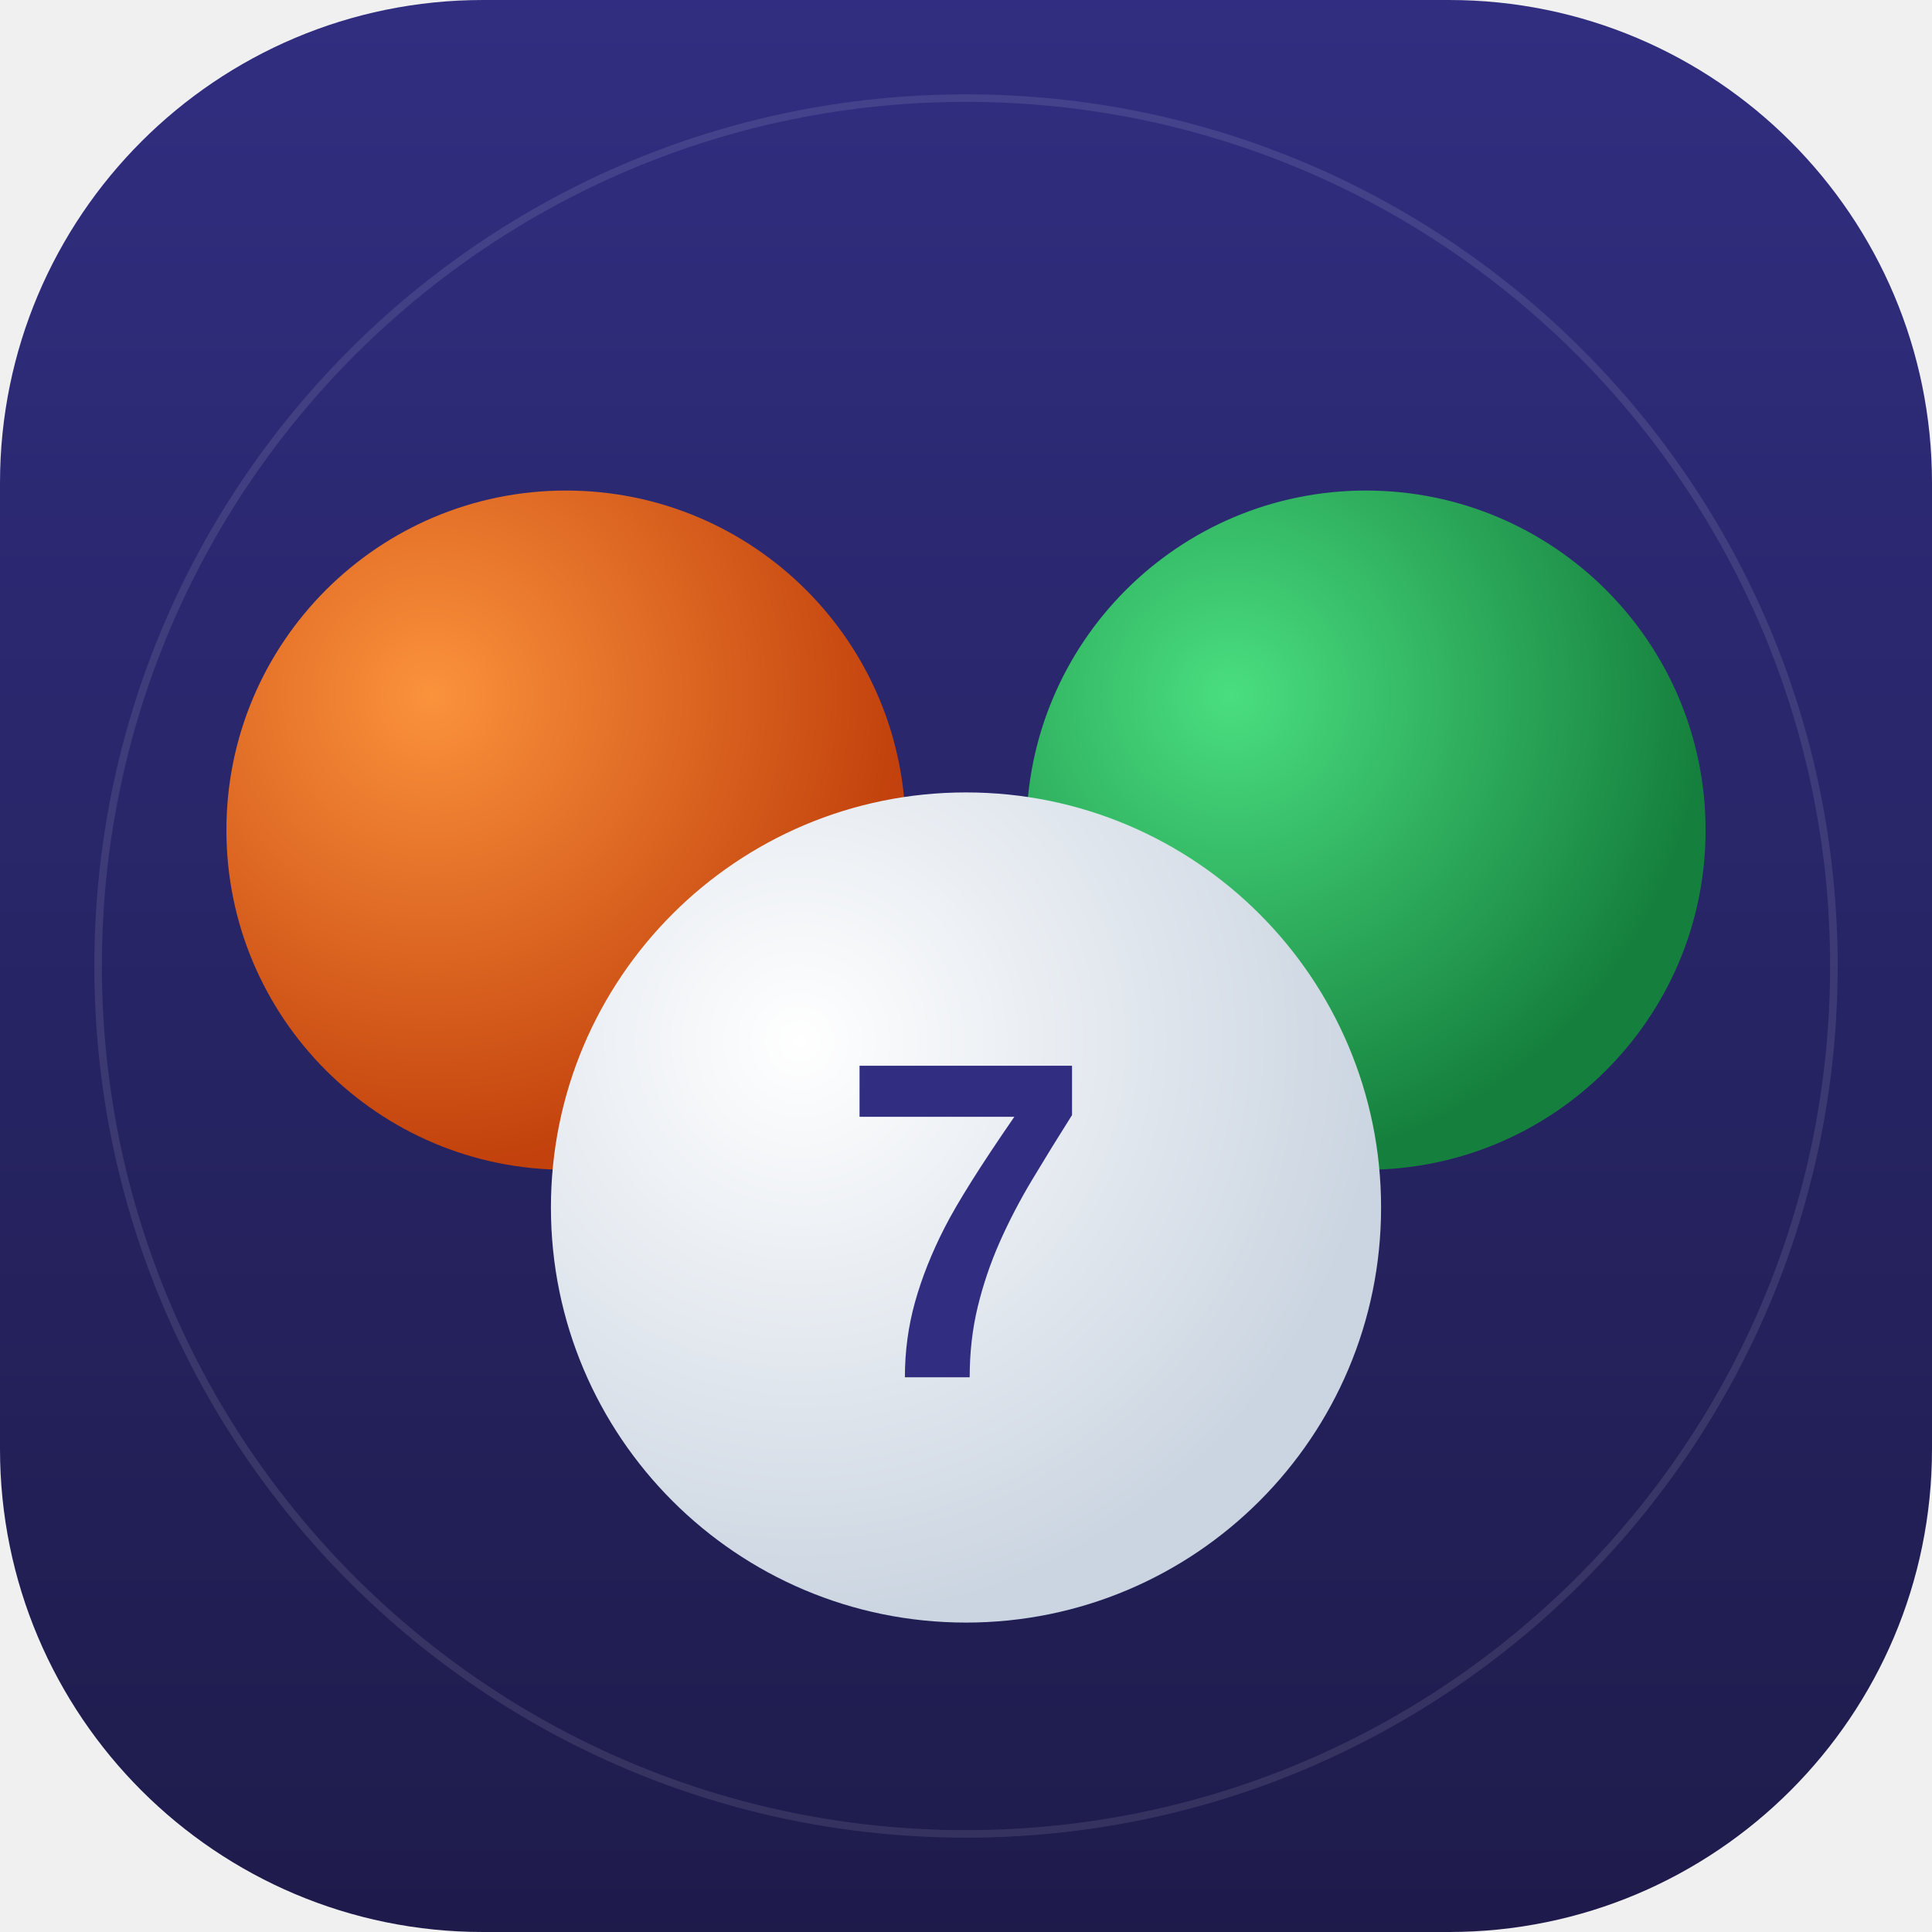
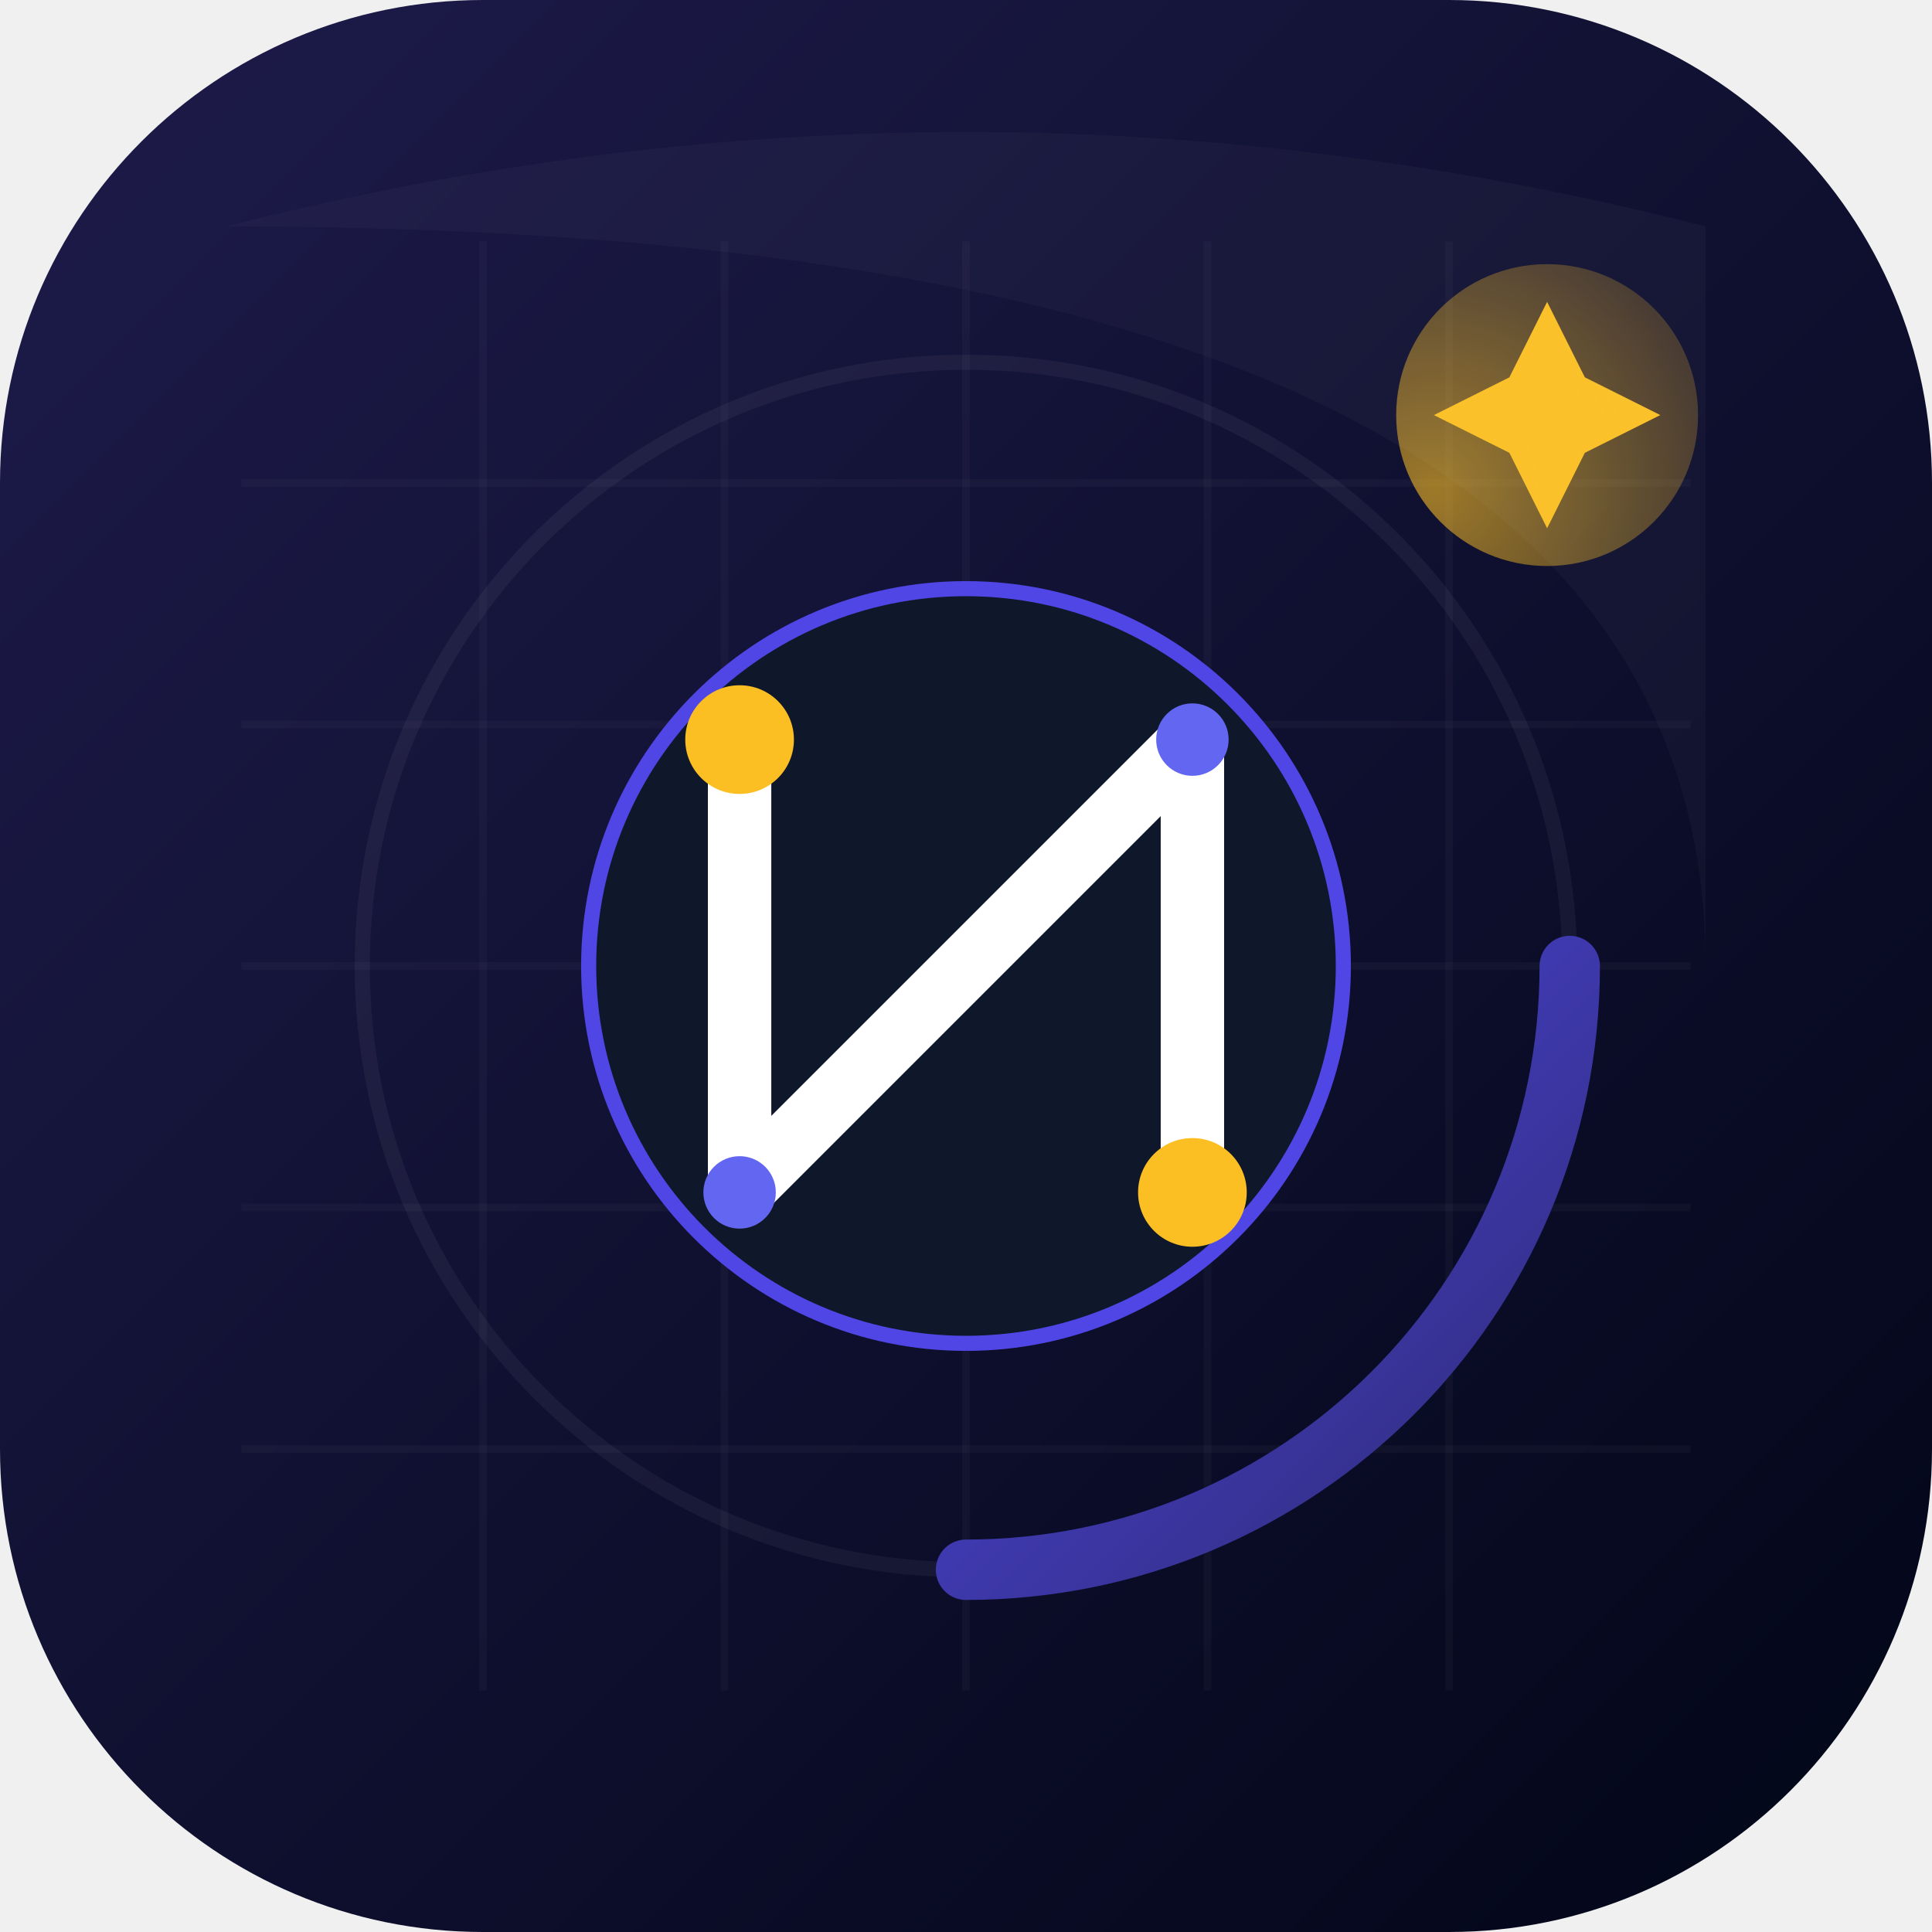
- <svg xmlns="http://www.w3.org/2000/svg" width="512" height="512" viewBox="0 0 512 512">
+ <svg xmlns="http://www.w3.org/2000/svg" width="512" height="512" viewBox="0 0 512 512" fill="none">
  <defs>
-     <linearGradient id="bg" x1="0" y1="0" x2="0" y2="1">
-       <stop offset="0%" stop-color="#312e81" />
-       <stop offset="100%" stop-color="#1e1b4b" />
+     <linearGradient id="bg_grad" x1="0" y1="0" x2="512" y2="512" gradientUnits="userSpaceOnUse">
+       <stop offset="0" stop-color="#1e1b4b" />
+       <stop offset="1" stop-color="#020617" />
    </linearGradient>
-     <radialGradient id="orange" cx="0.3" cy="0.3" r="0.7">
-       <stop offset="0%" stop-color="#fb923c" />
-       <stop offset="100%" stop-color="#c2410c" />
-     </radialGradient>
-     <radialGradient id="green" cx="0.3" cy="0.3" r="0.7">
-       <stop offset="0%" stop-color="#4ade80" />
-       <stop offset="100%" stop-color="#15803d" />
-     </radialGradient>
-     <radialGradient id="white" cx="0.3" cy="0.3" r="0.7">
-       <stop offset="0%" stop-color="#ffffff" />
-       <stop offset="100%" stop-color="#cbd5e1" />
+     <linearGradient id="ring_grad" x1="100" y1="100" x2="400" y2="400" gradientUnits="userSpaceOnUse">
+       <stop offset="0" stop-color="#818cf8" />
+       <stop offset="0.5" stop-color="#4f46e5" />
+       <stop offset="1" stop-color="#312e81" />
+     </linearGradient>
+     <radialGradient id="gold_glow" cx="0" cy="0" r="1" gradientUnits="userSpaceOnUse" gradientTransform="translate(380 130) rotate(90) scale(120)">
+       <stop stop-color="#fbbf24" stop-opacity="0.6" />
+       <stop offset="1" stop-color="#fbbf24" stop-opacity="0" />
    </radialGradient>
  </defs>
-   <rect width="512" height="512" rx="128" fill="url(#bg)" />
-   <circle cx="256" cy="256" r="230" fill="none" stroke="white" stroke-width="2" stroke-opacity="0.1" />
-   <circle cx="150" cy="220" r="90" fill="url(#orange)" />
-   <circle cx="362" cy="220" r="90" fill="url(#green)" />
-   <circle cx="256" cy="320" r="110" fill="url(#white)" />
-   <text x="256" y="365" font-family="Arial, sans-serif" font-weight="bold" font-size="120" text-anchor="middle" fill="#312e81">7</text>
+   <rect width="512" height="512" rx="128" fill="url(#bg_grad)" />
+   <path d="M128 64V448M192 64V448M256 64V448M320 64V448M384 64V448" stroke="white" stroke-opacity="0.03" stroke-width="2" />
+   <path d="M64 128H448M64 192H448M64 256H448M64 320H448M64 384H448" stroke="white" stroke-opacity="0.03" stroke-width="2" />
+   <circle cx="256" cy="256" r="160" stroke="white" stroke-opacity="0.05" stroke-width="4" />
+   <path d="M416 256A160 160 0 0 1 256 416" stroke="url(#ring_grad)" stroke-width="16" stroke-linecap="round" />
+   <circle cx="256" cy="256" r="100" fill="#0f172a" stroke="#4f46e5" stroke-width="4" />
+   <g transform="translate(196, 196) scale(1.2)">
+     <path d="M0 0 V100 L100 0 V100" stroke="white" stroke-width="14" stroke-linecap="round" stroke-linejoin="round" />
+     <circle cx="0" cy="0" r="12" fill="#fbbf24" />
+     <circle cx="0" cy="100" r="8" fill="#6366f1" />
+     <circle cx="100" cy="0" r="8" fill="#6366f1" />
+     <circle cx="100" cy="100" r="12" fill="#fbbf24" />
+   </g>
+   <path d="M400 100L410 80L420 100L440 110L420 120L410 140L400 120L380 110L400 100Z" fill="#fbbf24" filter="url(#blur)" />
+   <circle cx="410" cy="110" r="40" fill="url(#gold_glow)" />
+   <path d="M60 60Q256 10 452 60V256Q452 60 60 60Z" fill="white" fill-opacity="0.03" />
</svg>
